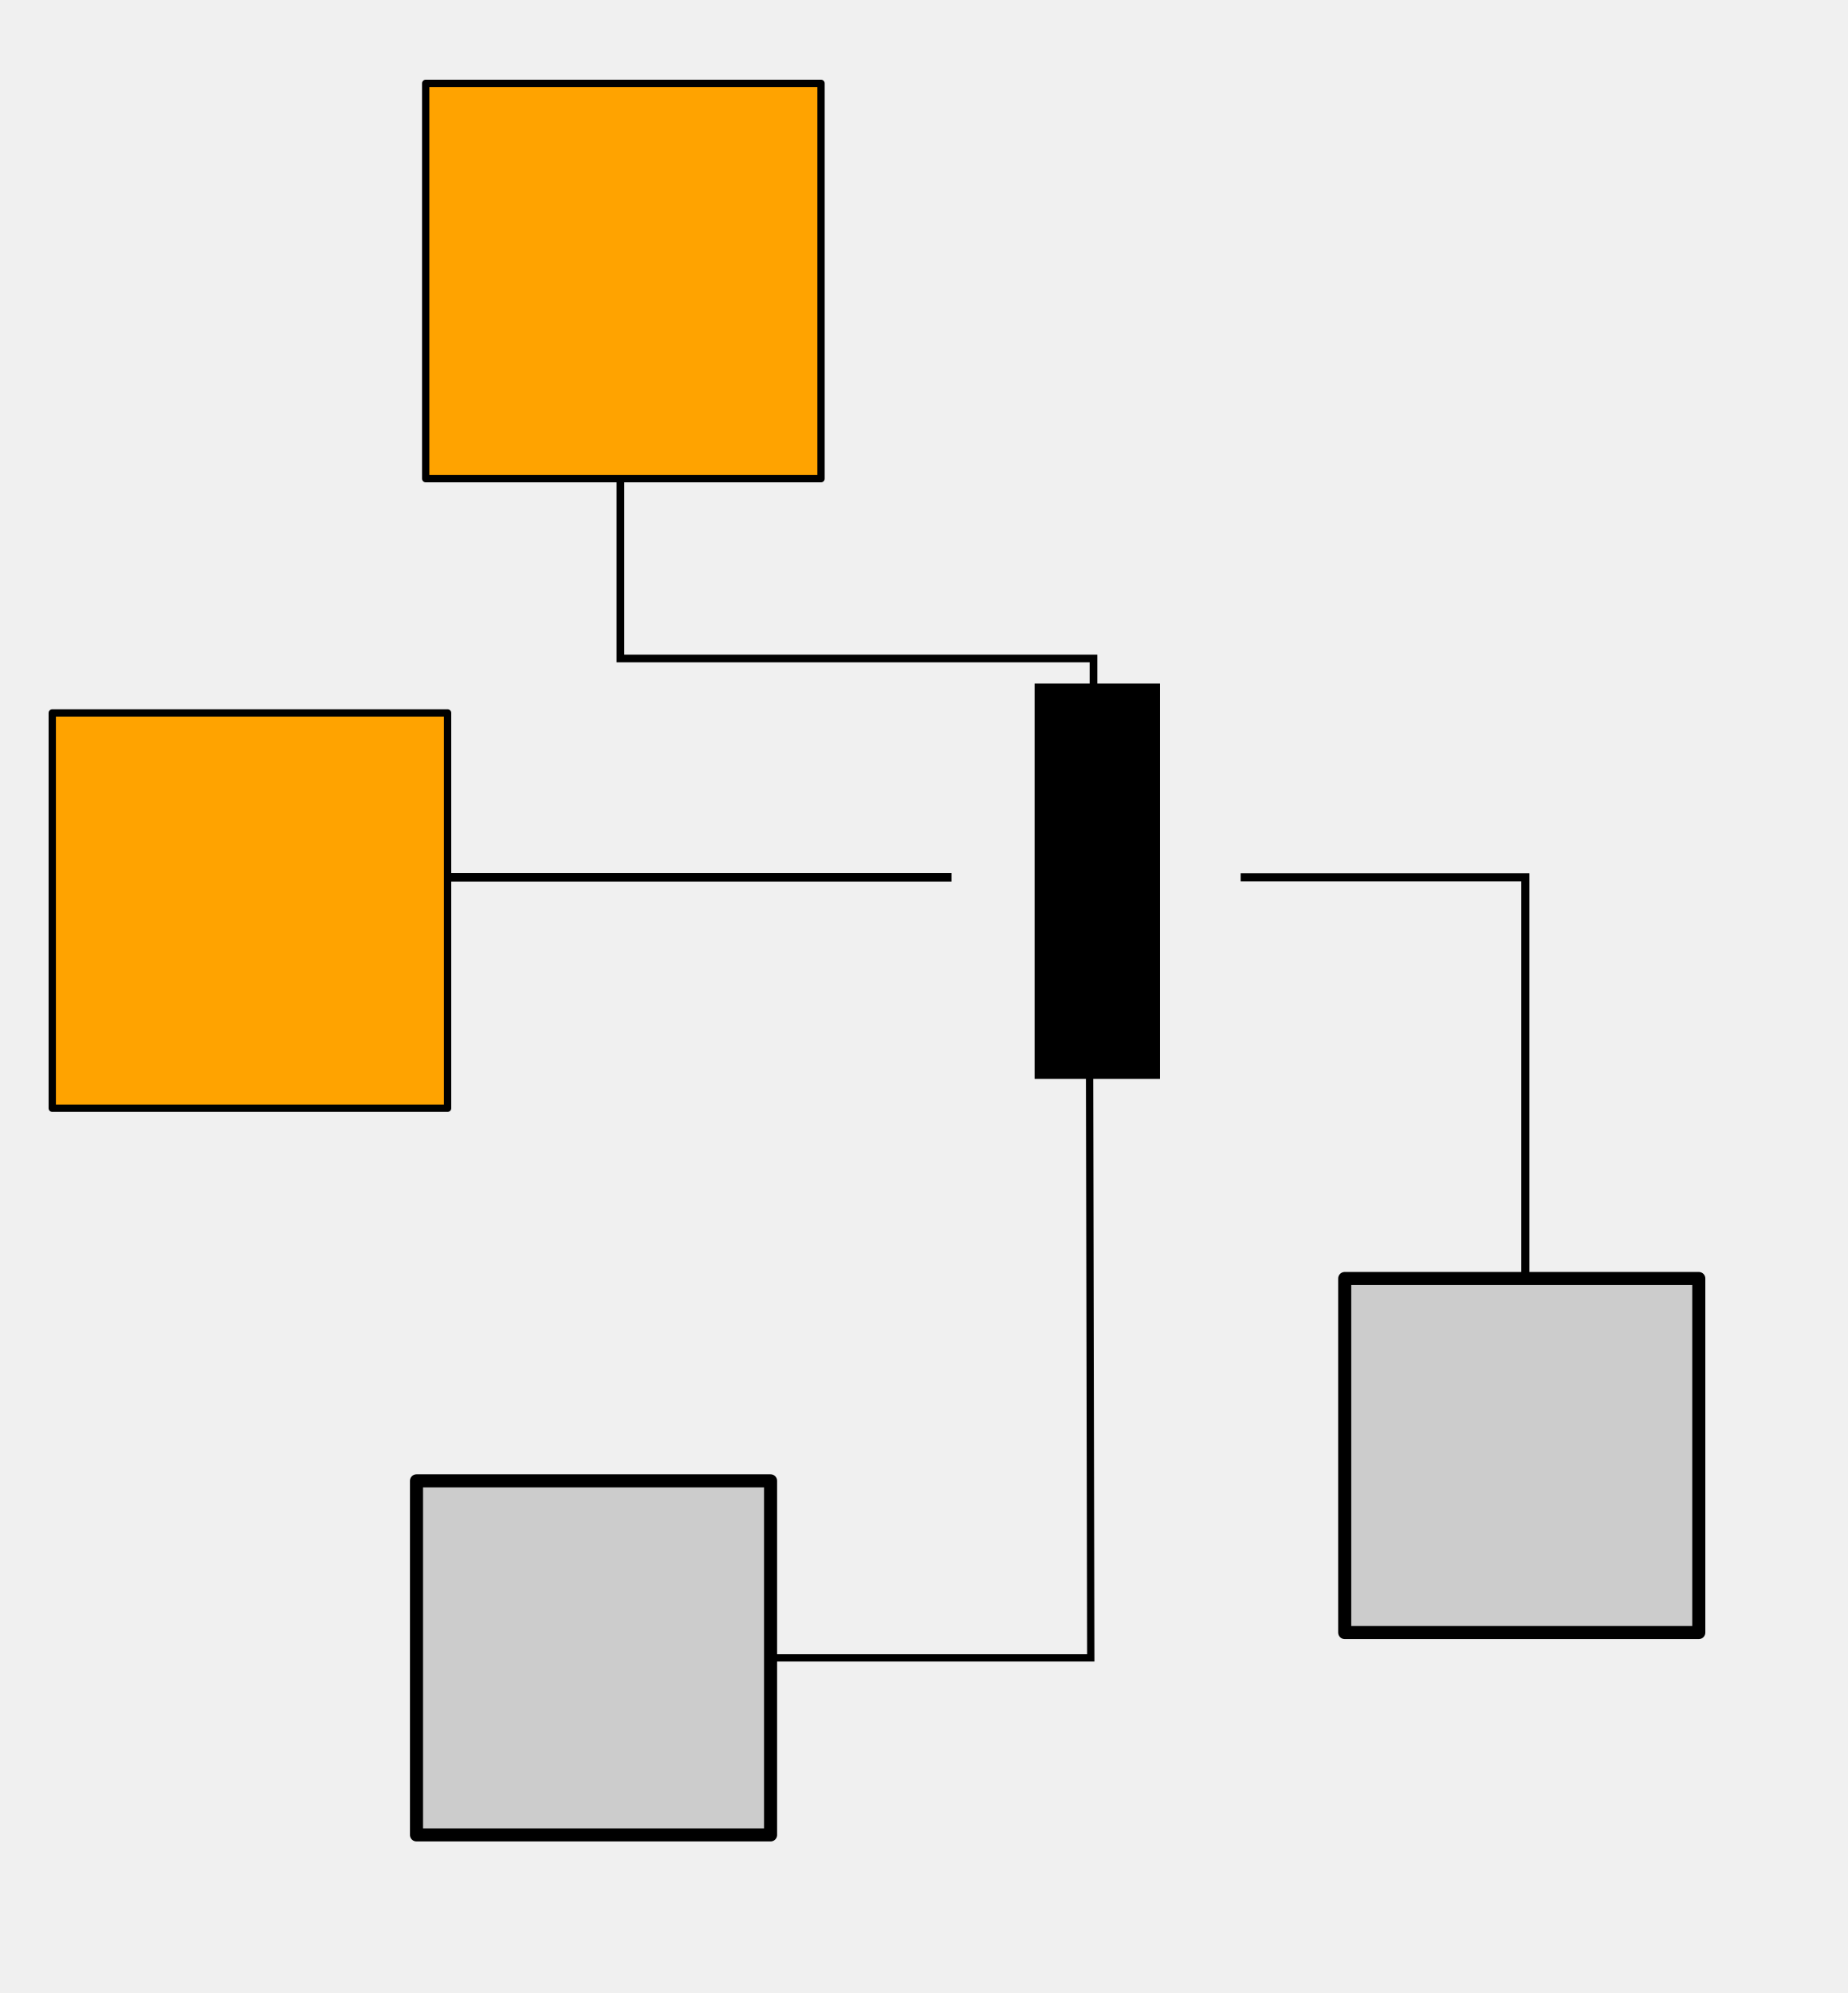
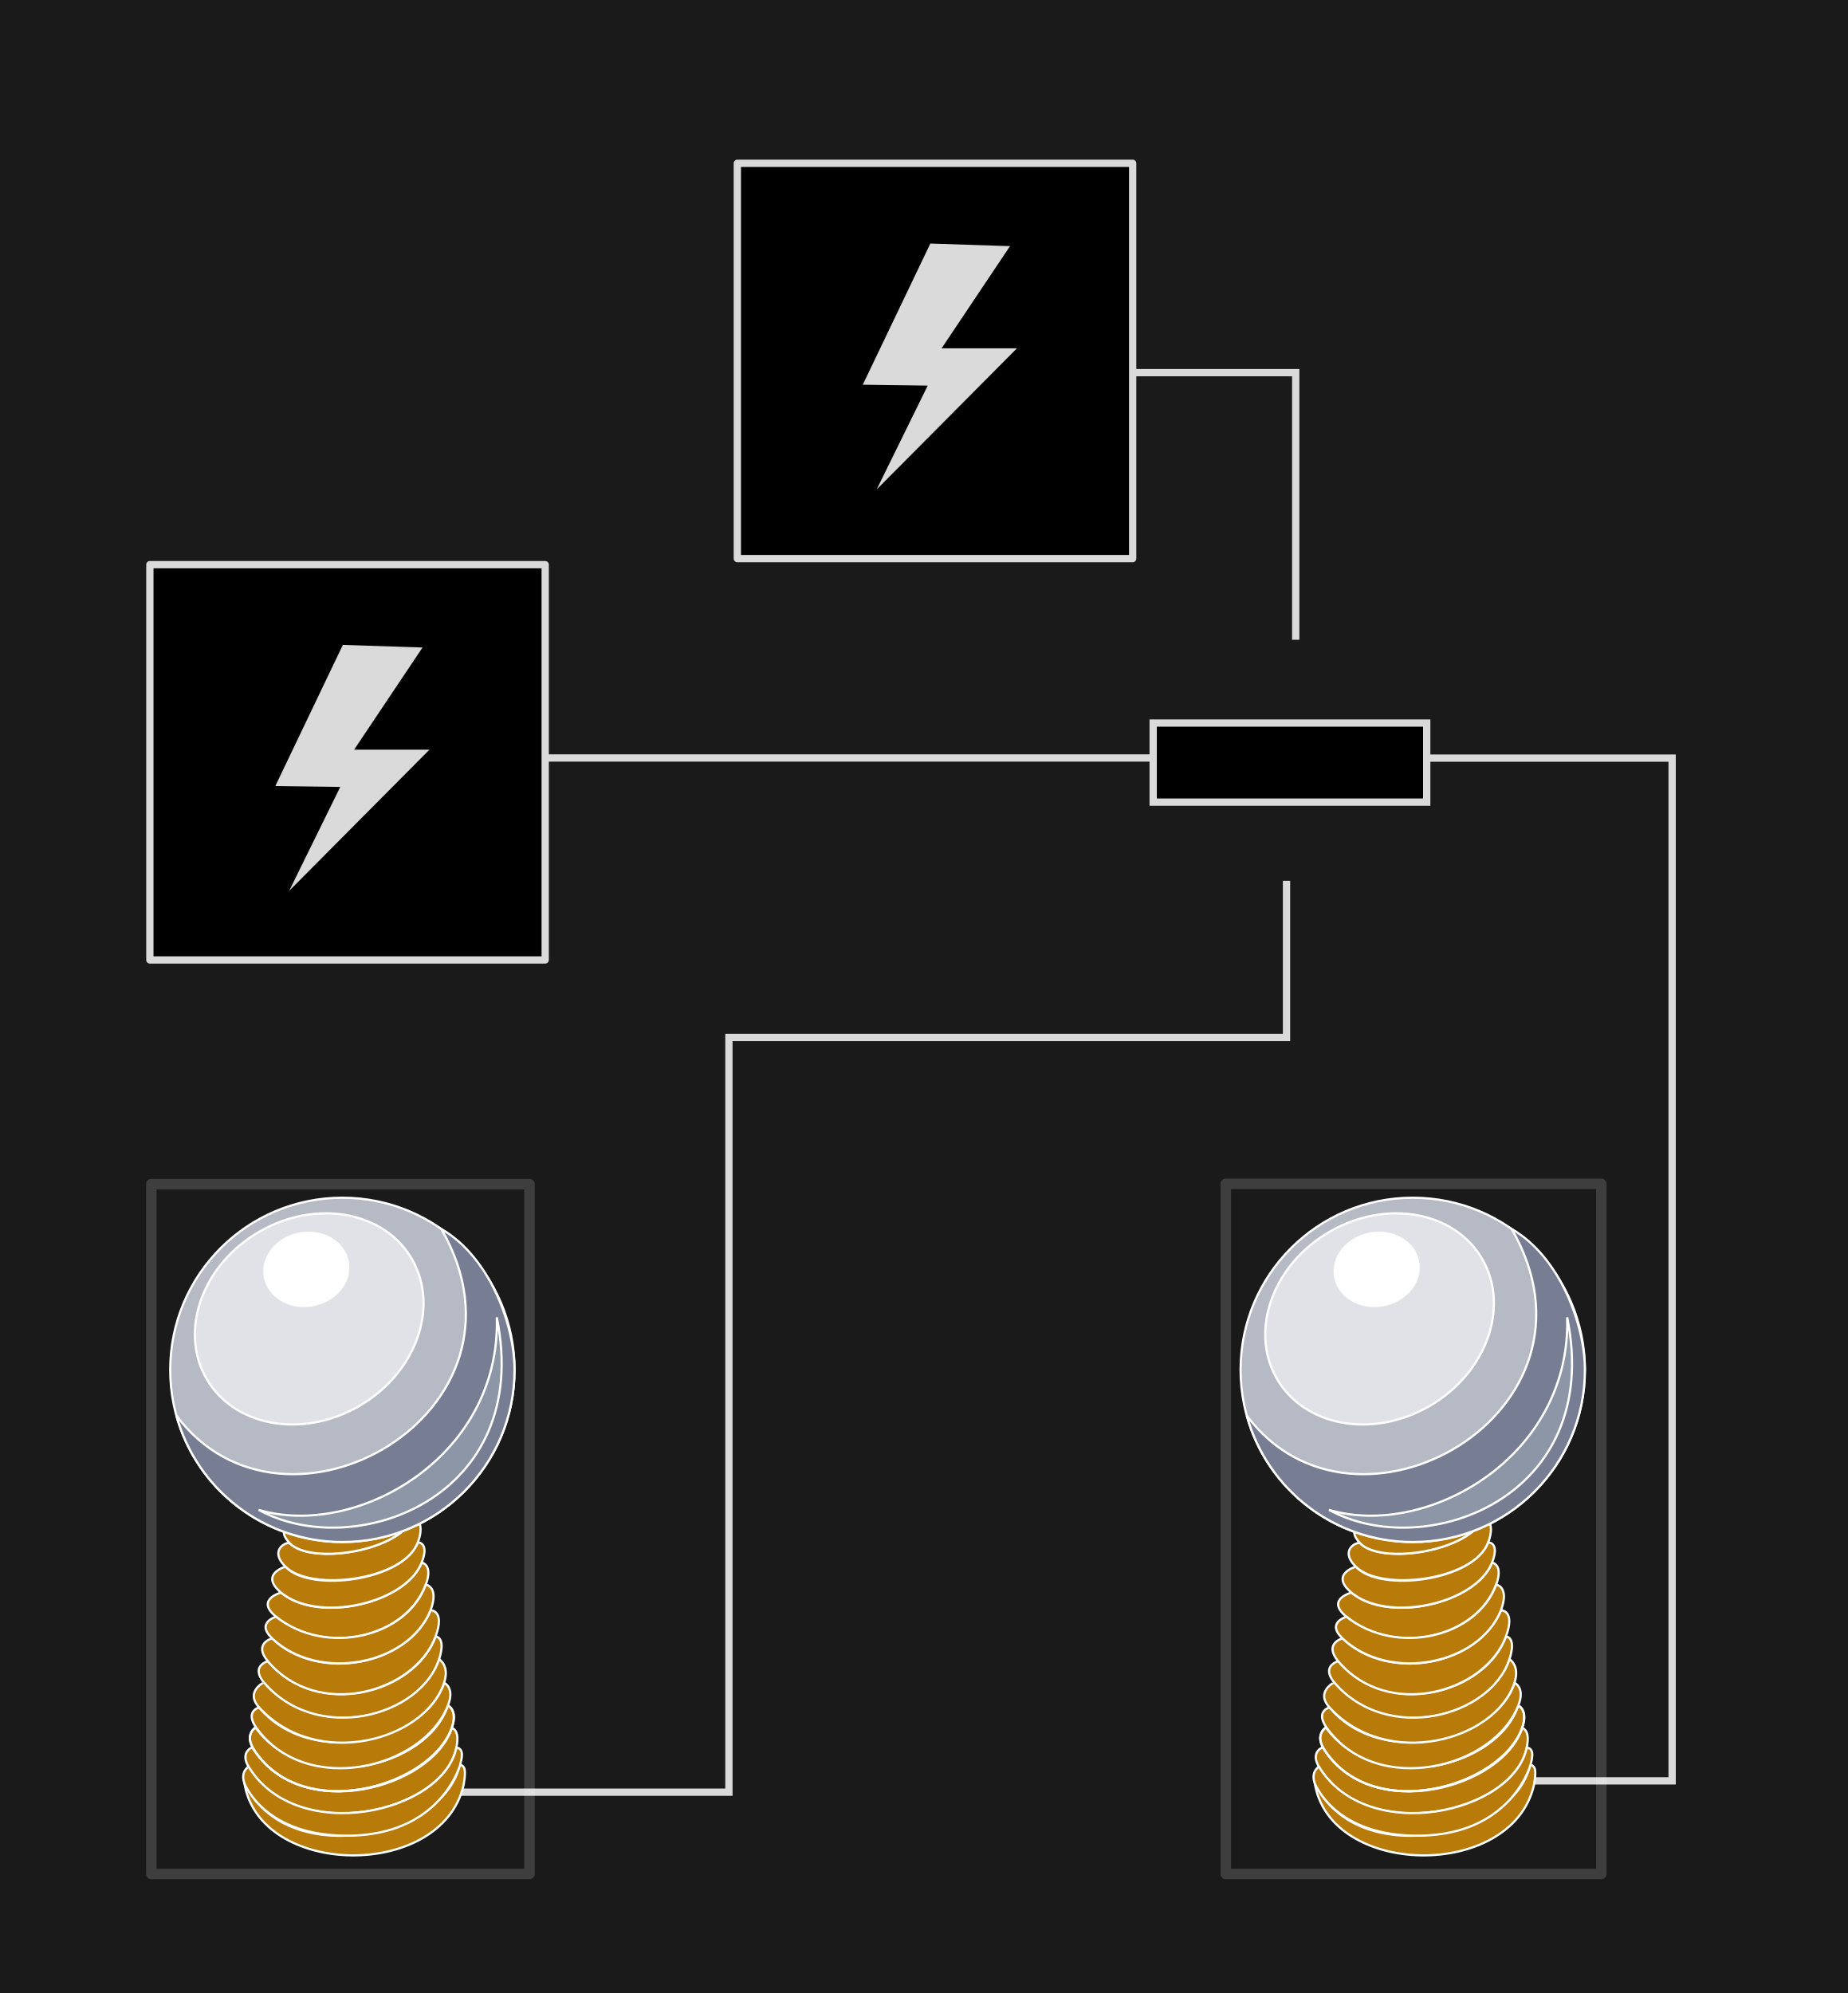
<svg xmlns="http://www.w3.org/2000/svg" width="253.385" height="273.296" viewBox="0 0 253.385 273.296" id="svg2" version="1.1">
-   <defs id="defs4" />
-   <g transform="translate(-24.07984,2.000008)" id="powerlines">
-     <path id="path4152" d="M 109.152,55.189 L 109.152,88.296 L 174.02,88.296 L 174.02,95.998" style="fill:none;fill-rule:evenodd;stroke:#000000;stroke-width:1.047px;stroke-linecap:butt;stroke-linejoin:miter;stroke-opacity:1" />
-     <path id="path4154" d="M 194.202,118.296 L 233.237,118.296 L 233.237,183.943" style="fill:none;fill-rule:evenodd;stroke:#000000;stroke-width:1.113px;stroke-linecap:butt;stroke-linejoin:miter;stroke-opacity:1" />
-     <path style="fill:none;fill-rule:evenodd;stroke:#000000;stroke-width:0.999px;stroke-linecap:butt;stroke-linejoin:miter;stroke-opacity:1" d="M 173.462,135.114 L 173.648,225.342 L 105.348,225.342" id="path4173" />
-     <path style="fill:none;fill-rule:evenodd;stroke:#000000;stroke-width:1.178px;stroke-linecap:butt;stroke-linejoin:miter;stroke-opacity:1" d="M 74.08,118.296 L 154.553,118.296" id="path3368" />
+   <defs id="defs4">
+     <pattern y="0" x="0" height="6" width="6" patternUnits="userSpaceOnUse" id="EMFhbasepattern" />
+   </defs>
+   <g id="background">
+     <rect style="color:#000000;clip-rule:nonzero;display:inline;overflow:visible;visibility:visible;opacity:1;isolation:auto;mix-blend-mode:normal;color-interpolation:sRGB;color-interpolation-filters:linearRGB;solid-color:#000000;solid-opacity:1;fill:#1a1a1a;fill-opacity:1;fill-rule:nonzero;stroke:none;stroke-width:1.459px;stroke-linecap:butt;stroke-linejoin:miter;stroke-miterlimit:4;stroke-dasharray:none;stroke-dashoffset:0;stroke-opacity:1;color-rendering:auto;image-rendering:auto;shape-rendering:auto;text-rendering:auto;enable-background:accumulate" id="rect4145" width="253.764" height="273.719" x="-0.009" y="-0.078" />
  </g>
-   <g transform="translate(83.22023,38.81004)" id="generators">
-     <rect y="-27.379" x="-24.849" height="54.208" width="54.208" id="rect4209" style="opacity:1;fill:#ffa300;fill-opacity:1;stroke:#000000;stroke-width:1;stroke-linejoin:round;stroke-miterlimit:4;stroke-dasharray:none;stroke-dashoffset:0;stroke-opacity:1" />
-     <rect style="opacity:1;fill:#ffa300;fill-opacity:1;stroke:#000000;stroke-width:1;stroke-linejoin:round;stroke-miterlimit:4;stroke-dasharray:none;stroke-dashoffset:0;stroke-opacity:1" id="rect4150" width="54.208" height="54.208" x="-76.055" y="58.954" />
+   <g id="powerlines" powerlines="" transform="translate(0,2)">
+     <path style="fill:none;fill-rule:evenodd;stroke:#dadada;stroke-width:1;stroke-linecap:butt;stroke-linejoin:miter;stroke-miterlimit:4;stroke-dasharray:none;stroke-opacity:1" d="M 191.101,101.958 L 229.285,101.958 L 229.285,242.205 L 206.312,242.205" id="path3380-1" />
+     <path style="fill:none;fill-rule:evenodd;stroke:#dadada;stroke-width:1;stroke-linecap:butt;stroke-linejoin:miter;stroke-miterlimit:4;stroke-dasharray:none;stroke-opacity:1" d="M 61.75,243.759 L 99.951,243.759 L 99.951,140.268 L 176.409,140.268 L 176.409,118.781" id="path4166" />
+     <path style="fill:none;fill-rule:evenodd;stroke:#dadada;stroke-width:1px;stroke-linecap:butt;stroke-linejoin:miter;stroke-opacity:1" d="M 70.1,101.94 L 161.069,101.94" id="path4193" />
+     <path style="fill:none;fill-rule:evenodd;stroke:#dadada;stroke-width:1px;stroke-linecap:butt;stroke-linejoin:miter;stroke-opacity:1" d="M 177.672,85.73 L 177.672,49.101 L 145.674,49.101" id="path4197" />
  </g>
-   <g transform="translate(83.22023,38.81004)" id="sockets">
-     <rect style="opacity:1;fill:#cccccc;fill-opacity:1;stroke:#000000;stroke-width:1.791;stroke-linejoin:round;stroke-miterlimit:4;stroke-dasharray:none;stroke-dashoffset:0;stroke-opacity:1" id="rect4216" width="48.552" height="48.552" x="101.168" y="136.507" />
-     <rect y="164.255" x="-26.111" height="48.552" width="48.552" id="rect4171" style="opacity:1;fill:#cccccc;fill-opacity:1;stroke:#000000;stroke-width:1.791;stroke-linejoin:round;stroke-miterlimit:4;stroke-dasharray:none;stroke-dashoffset:0;stroke-opacity:1" transform="translate(0,1.4128419e-6)" />
+   <g transform="translate(114.5869,48.403)" id="generators">
+     <rect y="-26.011" x="-13.482" height="54.208" width="54.208" id="rect4209" style="opacity:1;fill:#000000;fill-opacity:1;stroke:#dadada;stroke-width:1;stroke-linejoin:round;stroke-miterlimit:4;stroke-dasharray:none;stroke-dashoffset:0;stroke-opacity:1" />
+     <rect style="opacity:1;fill:#000000;fill-opacity:1;stroke:#dadada;stroke-width:1;stroke-linejoin:round;stroke-miterlimit:4;stroke-dasharray:none;stroke-dashoffset:0;stroke-opacity:1" id="rect4188" width="54.208" height="54.208" x="-94.037" y="29.026" />
  </g>
-   <g id="switches">
-     <path id="path4148" d="M 142.474,94.339 L 158.45,94.339 L 158.45,147.337 L 142.474,147.337 Z" style="fill:#000000;fill-opacity:1;fill-rule:evenodd;stroke:#000000;stroke-width:1.211px;stroke-linecap:butt;stroke-linejoin:miter;stroke-opacity:1" />
+   <g transform="translate(-85.73159,24.27616)" id="switches">
+     <path id="path4148-3" d="M 281.365,74.871 L 281.365,85.719 C 243.857,85.719 281.365,85.719 243.857,85.719 L 243.857,74.871 Z" style="fill:#000000;fill-opacity:1;fill-rule:evenodd;stroke:#dadada;stroke-width:1;stroke-linecap:butt;stroke-linejoin:miter;stroke-miterlimit:4;stroke-dasharray:none;stroke-opacity:1" />
+   </g>
+   <g id="decorations">
+     <path style="fill:#dadada;fill-opacity:1;fill-rule:evenodd;stroke:none;stroke-width:1;stroke-linecap:butt;stroke-linejoin:miter;stroke-miterlimit:4;stroke-dasharray:none;stroke-opacity:1" d="M 127.569,33.398 L 138.493,33.754 L 129.112,47.767 L 139.443,47.767 L 120.206,67.123 L 127.212,52.873 L 118.306,52.754 Z" id="path4159" />
+     <g id="g4222" transform="matrix(0.4539065,0,0,0.4539065,70.6501,101.7164)" style="stroke:#ffffff;stroke-width:0.661;stroke-miterlimit:4;stroke-dasharray:none;stroke-opacity:1">
+       <path style="fill:#b87b0a;fill-opacity:1;fill-rule:evenodd;stroke:#ffffff;stroke-width:0.661;stroke-linecap:butt;stroke-linejoin:miter;stroke-miterlimit:4;stroke-dasharray:none;stroke-opacity:1" d="M 241.495,314.36 C 254.132,341.538 302.032,330.68 306.498,309.238 C 306.498,309.238 307.175,308.73 307.874,309.936 C 308.593,311.164 307.704,315.355 307.704,315.355 C 300.931,344.078 245.813,343.147 241.495,314.36 Z" id="path4160" />
+       <path style="fill:#b87b0a;fill-opacity:1;fill-rule:evenodd;stroke:#ffffff;stroke-width:0.661;stroke-linecap:butt;stroke-linejoin:miter;stroke-miterlimit:4;stroke-dasharray:none;stroke-opacity:1" d="M 305.566,303.904 C 306.18,300.877 305.969,298.634 304.169,297.893 C 298.56,315.948 258.407,327.356 243.929,303.777 C 241.771,304.73 241.114,306.825 242.765,309.619 C 257.116,333.791 301.566,323.546 305.566,303.904 Z" id="path4162" />
+       <path style="fill:#b87b0a;fill-opacity:1;fill-rule:evenodd;stroke:#ffffff;stroke-width:0.661;stroke-miterlimit:4;stroke-dasharray:none;stroke-opacity:1" d="M 243.993,303.819 C 258.407,327.356 297.989,315.757 304.212,297.829 C 306.074,292.432 302.963,291.119 302.963,291.119 C 296.846,310 260.355,318.742 244.903,297.766 C 244.903,297.766 241.771,299.734 243.972,303.714 Z" id="path4164" />
+       <path style="fill:none;stroke:#ffffff;stroke-width:0.661;stroke-linecap:butt;stroke-linejoin:miter;stroke-miterlimit:4;stroke-dasharray:none;stroke-opacity:1" d="M 243.993,303.819 C 258.407,327.356 297.989,315.757 304.212,297.829 C 306.074,292.432 302.963,291.119 302.963,291.119 C 296.846,310 260.355,318.742 244.903,297.766 C 244.903,297.766 241.771,299.734 243.972,303.714" id="path4166-9" />
+       <path style="fill:#b87b0a;fill-opacity:1;fill-rule:evenodd;stroke:#ffffff;stroke-width:0.661;stroke-linecap:butt;stroke-linejoin:miter;stroke-miterlimit:4;stroke-dasharray:none;stroke-opacity:1" d="M 253.92,249.21 C 261.604,256.872 289.691,253.422 293.946,241.865 C 296.338,235.346 292.655,234.16 292.655,234.16 C 288.612,244.532 261.752,248.765 255.254,242.14 C 254.534,241.505 248.713,244.003 253.92,249.21 Z" id="path4168" />
+       <path style="fill:#b87b0a;fill-opacity:1;fill-rule:evenodd;stroke:#ffffff;stroke-width:0.661;stroke-linecap:butt;stroke-linejoin:miter;stroke-miterlimit:4;stroke-dasharray:none;stroke-opacity:1" d="M 245.983,291.733 C 261.709,310.529 296.401,301.745 301.862,284.283 C 301.862,284.283 305.143,285.658 303.069,291.035 C 295.66,310.211 260.376,318.911 245.199,297.977 C 241.495,292.855 245.983,291.733 245.983,291.733 Z" id="path4170" />
+       <path style="fill:#b87b0a;fill-opacity:1;fill-rule:evenodd;stroke:#ffffff;stroke-width:0.661;stroke-linecap:butt;stroke-linejoin:miter;stroke-miterlimit:4;stroke-dasharray:none;stroke-opacity:1" d="M 247.358,284.134 C 262.831,303.1 294.877,294.697 300.359,277.171 C 302.54,270.249 299.28,270.313 299.28,270.313 C 293.142,287.331 263.911,295.48 248.607,277.763 C 248.607,277.763 243.337,279.181 247.358,284.134 Z" id="path4172" />
+       <path style="fill:#b87b0a;fill-opacity:1;fill-rule:evenodd;stroke:#ffffff;stroke-width:0.661;stroke-linecap:butt;stroke-linejoin:miter;stroke-miterlimit:4;stroke-dasharray:none;stroke-opacity:1" d="M 251.105,264.344 C 266.091,276.514 290.475,270.482 296.338,254.628 C 298.603,248.469 295.089,247.982 295.089,247.982 C 290.242,260.301 263.784,266.461 252.608,257.041 C 252.608,257.041 244.67,259.116 251.105,264.344 Z" id="path4174" />
+       <path style="fill:#b87b0a;fill-opacity:1;fill-rule:evenodd;stroke:#ffffff;stroke-width:0.661;stroke-linecap:butt;stroke-linejoin:miter;stroke-miterlimit:4;stroke-dasharray:none;stroke-opacity:1" d="M 292.655,234.16 C 288.612,244.532 261.731,248.786 255.254,242.14 C 250.597,237.378 256.418,235.832 256.418,235.832 C 263.149,245.146 287.321,240.849 292.655,234.16 Z" id="path4176" />
+       <path style="fill:#b87b0a;fill-opacity:1;fill-rule:evenodd;stroke:#ffffff;stroke-width:0.661;stroke-linecap:butt;stroke-linejoin:miter;stroke-miterlimit:4;stroke-dasharray:none;stroke-opacity:1" d="M 242.765,309.598 C 257.413,333.622 301.524,323.631 305.566,303.883 C 308.149,304.052 307.069,307.756 306.709,309.048 C 306.032,311.418 299.555,329.896 273.774,330.468 C 247.676,331.039 241.644,314.847 241.495,314.572 C 240.712,312.243 241.368,310.698 242.765,309.598 Z" id="path4178" />
+       <path style="fill:#b87b0a;fill-opacity:1;fill-rule:evenodd;stroke:#ffffff;stroke-width:0.661;stroke-linecap:butt;stroke-linejoin:miter;stroke-miterlimit:4;stroke-dasharray:none;stroke-opacity:1" d="M 301.862,284.283 C 303.598,279.054 300.359,277.171 300.359,277.171 C 294.623,294.612 263.445,302.909 247.38,284.156 C 247.401,284.198 241.644,286.992 245.983,291.733 C 263.403,310.804 296.084,301.766 301.862,284.283 Z" id="path4180" />
+       <path style="fill:#b87b0a;fill-opacity:1;fill-rule:evenodd;stroke:#ffffff;stroke-width:0.661;stroke-linecap:butt;stroke-linejoin:miter;stroke-miterlimit:4;stroke-dasharray:none;stroke-opacity:1" d="M 248.607,277.763 C 263.699,295.67 292.972,287.267 299.28,270.313 C 302.243,262.312 297.777,262.375 297.777,262.375 C 291.088,278.927 263.911,284.346 249.898,270.863 C 249.898,270.863 244.099,272.429 248.607,277.763 Z" id="path4182" />
+       <path style="fill:#b87b0a;fill-opacity:1;fill-rule:evenodd;stroke:#ffffff;stroke-width:0.661;stroke-linecap:butt;stroke-linejoin:miter;stroke-miterlimit:4;stroke-dasharray:none;stroke-opacity:1" d="M 251.105,264.344 C 266.218,276.345 290.58,270.525 296.338,254.628 C 296.338,254.628 300.444,255.221 297.777,262.375 C 291.088,278.927 264.017,284.24 249.898,270.863 C 244.861,266.101 251.105,264.344 251.105,264.344 Z" id="path4184" />
+       <path style="fill:#b87b0a;fill-opacity:1;fill-rule:evenodd;stroke:#ffffff;stroke-width:0.661;stroke-linecap:butt;stroke-linejoin:miter;stroke-miterlimit:4;stroke-dasharray:none;stroke-opacity:1" d="M 252.608,257.041 C 263.868,266.376 290.221,260.301 295.089,247.982 C 297.523,241.823 293.946,241.865 293.946,241.865 C 289.713,253.422 261.265,257.211 253.92,249.21 C 253.92,249.21 245.94,251.496 252.608,257.041 Z" id="path4186" />
+       <path style="fill:#b6bac5;fill-opacity:1;fill-rule:nonzero;stroke:#ffffff;stroke-width:0.661;stroke-linecap:butt;stroke-linejoin:miter;stroke-miterlimit:4;stroke-dasharray:none;stroke-opacity:1" d="M 323.134,189.753 C 323.134,218.476 299.851,241.759 271.129,241.759 C 242.406,241.759 219.122,218.476 219.122,189.753 C 219.122,161.03 242.406,137.747 271.129,137.747 C 299.851,137.747 323.134,161.03 323.134,189.753 Z" id="path4188" />
+       <path style="fill:#e0e2e7;fill-opacity:1;fill-rule:nonzero;stroke:#ffffff;stroke-width:0.661;stroke-linecap:butt;stroke-linejoin:miter;stroke-miterlimit:4;stroke-dasharray:none;stroke-opacity:1" d="M 275.997,200.802 C 258.788,210.644 238.172,206.792 229.938,192.187 C 221.726,177.582 229.007,157.749 246.215,147.907 C 263.424,138.064 284.04,141.917 292.274,156.522 C 300.486,171.126 293.205,190.96 275.997,200.802 Z" id="path4190" />
+       <path style="fill:#ffffff;fill-opacity:1;fill-rule:nonzero;stroke:#ffffff;stroke-width:0.661;stroke-linecap:butt;stroke-linejoin:miter;stroke-miterlimit:4;stroke-dasharray:none;stroke-opacity:1" d="M 262.239,170.216 C 255.338,171.507 248.819,167.719 247.697,161.729 C 246.575,155.76 251.295,149.854 258.217,148.563 C 265.117,147.272 271.637,151.082 272.758,157.051 C 273.88,163.041 269.16,168.925 262.239,170.216 Z" id="path4192" />
+       <path style="fill:#777e94;fill-opacity:1;fill-rule:evenodd;stroke:#ffffff;stroke-width:0.661;stroke-linecap:butt;stroke-linejoin:miter;stroke-miterlimit:4;stroke-dasharray:none;stroke-opacity:1" d="M 301.037,147.208 C 332.871,202.58 253.603,247.453 220.985,203.553 C 227.187,226.117 247.718,241.759 271.129,241.759 C 299.851,241.759 323.134,218.476 323.134,189.753 C 323.134,176.249 315.663,155.654 301.037,147.208 Z" id="path4194" />
+       <path style="fill:#8d96a6;fill-opacity:1;fill-rule:evenodd;stroke:#ffffff;stroke-width:0.661;stroke-linecap:butt;stroke-linejoin:miter;stroke-miterlimit:4;stroke-dasharray:none;stroke-opacity:1" d="M 317.779,173.878 C 319.049,216.084 275.341,240.849 245.834,232.044 C 274.769,247.982 328.849,228.488 317.779,173.878 Z" id="path4196" />
+     </g>
+     <g transform="matrix(0.4539065,0,0,0.4539065,-76.12016,101.7164)" id="g4243" style="stroke:#ffffff;stroke-width:0.661;stroke-miterlimit:4;stroke-dasharray:none;stroke-opacity:1">
+       <path id="path4245" d="M 241.495,314.36 C 254.132,341.538 302.032,330.68 306.498,309.238 C 306.498,309.238 307.175,308.73 307.874,309.936 C 308.593,311.164 307.704,315.355 307.704,315.355 C 300.931,344.078 245.813,343.147 241.495,314.36 Z" style="fill:#b87b0a;fill-opacity:1;fill-rule:evenodd;stroke:#ffffff;stroke-width:0.661;stroke-linecap:butt;stroke-linejoin:miter;stroke-miterlimit:4;stroke-dasharray:none;stroke-opacity:1" />
+       <path id="path4247" d="M 305.566,303.904 C 306.18,300.877 305.969,298.634 304.169,297.893 C 298.56,315.948 258.407,327.356 243.929,303.777 C 241.771,304.73 241.114,306.825 242.765,309.619 C 257.116,333.791 301.566,323.546 305.566,303.904 Z" style="fill:#b87b0a;fill-opacity:1;fill-rule:evenodd;stroke:#ffffff;stroke-width:0.661;stroke-linecap:butt;stroke-linejoin:miter;stroke-miterlimit:4;stroke-dasharray:none;stroke-opacity:1" />
+       <path id="path4249" d="M 243.993,303.819 C 258.407,327.356 297.989,315.757 304.212,297.829 C 306.074,292.432 302.963,291.119 302.963,291.119 C 296.846,310 260.355,318.742 244.903,297.766 C 244.903,297.766 241.771,299.734 243.972,303.714 Z" style="fill:#b87b0a;fill-opacity:1;fill-rule:evenodd;stroke:#ffffff;stroke-width:0.661;stroke-miterlimit:4;stroke-dasharray:none;stroke-opacity:1" />
+       <path id="path4251" d="M 243.993,303.819 C 258.407,327.356 297.989,315.757 304.212,297.829 C 306.074,292.432 302.963,291.119 302.963,291.119 C 296.846,310 260.355,318.742 244.903,297.766 C 244.903,297.766 241.771,299.734 243.972,303.714" style="fill:none;stroke:#ffffff;stroke-width:0.661;stroke-linecap:butt;stroke-linejoin:miter;stroke-miterlimit:4;stroke-dasharray:none;stroke-opacity:1" />
+       <path id="path4253" d="M 253.92,249.21 C 261.604,256.872 289.691,253.422 293.946,241.865 C 296.338,235.346 292.655,234.16 292.655,234.16 C 288.612,244.532 261.752,248.765 255.254,242.14 C 254.534,241.505 248.713,244.003 253.92,249.21 Z" style="fill:#b87b0a;fill-opacity:1;fill-rule:evenodd;stroke:#ffffff;stroke-width:0.661;stroke-linecap:butt;stroke-linejoin:miter;stroke-miterlimit:4;stroke-dasharray:none;stroke-opacity:1" />
+       <path id="path4255" d="M 245.983,291.733 C 261.709,310.529 296.401,301.745 301.862,284.283 C 301.862,284.283 305.143,285.658 303.069,291.035 C 295.66,310.211 260.376,318.911 245.199,297.977 C 241.495,292.855 245.983,291.733 245.983,291.733 Z" style="fill:#b87b0a;fill-opacity:1;fill-rule:evenodd;stroke:#ffffff;stroke-width:0.661;stroke-linecap:butt;stroke-linejoin:miter;stroke-miterlimit:4;stroke-dasharray:none;stroke-opacity:1" />
+       <path id="path4257" d="M 247.358,284.134 C 262.831,303.1 294.877,294.697 300.359,277.171 C 302.54,270.249 299.28,270.313 299.28,270.313 C 293.142,287.331 263.911,295.48 248.607,277.763 C 248.607,277.763 243.337,279.181 247.358,284.134 Z" style="fill:#b87b0a;fill-opacity:1;fill-rule:evenodd;stroke:#ffffff;stroke-width:0.661;stroke-linecap:butt;stroke-linejoin:miter;stroke-miterlimit:4;stroke-dasharray:none;stroke-opacity:1" />
+       <path id="path4259" d="M 251.105,264.344 C 266.091,276.514 290.475,270.482 296.338,254.628 C 298.603,248.469 295.089,247.982 295.089,247.982 C 290.242,260.301 263.784,266.461 252.608,257.041 C 252.608,257.041 244.67,259.116 251.105,264.344 Z" style="fill:#b87b0a;fill-opacity:1;fill-rule:evenodd;stroke:#ffffff;stroke-width:0.661;stroke-linecap:butt;stroke-linejoin:miter;stroke-miterlimit:4;stroke-dasharray:none;stroke-opacity:1" />
+       <path id="path4261" d="M 292.655,234.16 C 288.612,244.532 261.731,248.786 255.254,242.14 C 250.597,237.378 256.418,235.832 256.418,235.832 C 263.149,245.146 287.321,240.849 292.655,234.16 Z" style="fill:#b87b0a;fill-opacity:1;fill-rule:evenodd;stroke:#ffffff;stroke-width:0.661;stroke-linecap:butt;stroke-linejoin:miter;stroke-miterlimit:4;stroke-dasharray:none;stroke-opacity:1" />
+       <path id="path4263" d="M 242.765,309.598 C 257.413,333.622 301.524,323.631 305.566,303.883 C 308.149,304.052 307.069,307.756 306.709,309.048 C 306.032,311.418 299.555,329.896 273.774,330.468 C 247.676,331.039 241.644,314.847 241.495,314.572 C 240.712,312.243 241.368,310.698 242.765,309.598 Z" style="fill:#b87b0a;fill-opacity:1;fill-rule:evenodd;stroke:#ffffff;stroke-width:0.661;stroke-linecap:butt;stroke-linejoin:miter;stroke-miterlimit:4;stroke-dasharray:none;stroke-opacity:1" />
+       <path id="path4265" d="M 301.862,284.283 C 303.598,279.054 300.359,277.171 300.359,277.171 C 294.623,294.612 263.445,302.909 247.38,284.156 C 247.401,284.198 241.644,286.992 245.983,291.733 C 263.403,310.804 296.084,301.766 301.862,284.283 Z" style="fill:#b87b0a;fill-opacity:1;fill-rule:evenodd;stroke:#ffffff;stroke-width:0.661;stroke-linecap:butt;stroke-linejoin:miter;stroke-miterlimit:4;stroke-dasharray:none;stroke-opacity:1" />
+       <path id="path4267" d="M 248.607,277.763 C 263.699,295.67 292.972,287.267 299.28,270.313 C 302.243,262.312 297.777,262.375 297.777,262.375 C 291.088,278.927 263.911,284.346 249.898,270.863 C 249.898,270.863 244.099,272.429 248.607,277.763 Z" style="fill:#b87b0a;fill-opacity:1;fill-rule:evenodd;stroke:#ffffff;stroke-width:0.661;stroke-linecap:butt;stroke-linejoin:miter;stroke-miterlimit:4;stroke-dasharray:none;stroke-opacity:1" />
+       <path id="path4269" d="M 251.105,264.344 C 266.218,276.345 290.58,270.525 296.338,254.628 C 296.338,254.628 300.444,255.221 297.777,262.375 C 291.088,278.927 264.017,284.24 249.898,270.863 C 244.861,266.101 251.105,264.344 251.105,264.344 Z" style="fill:#b87b0a;fill-opacity:1;fill-rule:evenodd;stroke:#ffffff;stroke-width:0.661;stroke-linecap:butt;stroke-linejoin:miter;stroke-miterlimit:4;stroke-dasharray:none;stroke-opacity:1" />
+       <path id="path4271" d="M 252.608,257.041 C 263.868,266.376 290.221,260.301 295.089,247.982 C 297.523,241.823 293.946,241.865 293.946,241.865 C 289.713,253.422 261.265,257.211 253.92,249.21 C 253.92,249.21 245.94,251.496 252.608,257.041 Z" style="fill:#b87b0a;fill-opacity:1;fill-rule:evenodd;stroke:#ffffff;stroke-width:0.661;stroke-linecap:butt;stroke-linejoin:miter;stroke-miterlimit:4;stroke-dasharray:none;stroke-opacity:1" />
+       <path id="path4273" d="M 323.134,189.753 C 323.134,218.476 299.851,241.759 271.129,241.759 C 242.406,241.759 219.122,218.476 219.122,189.753 C 219.122,161.03 242.406,137.747 271.129,137.747 C 299.851,137.747 323.134,161.03 323.134,189.753 Z" style="fill:#b6bac5;fill-opacity:1;fill-rule:nonzero;stroke:#ffffff;stroke-width:0.661;stroke-linecap:butt;stroke-linejoin:miter;stroke-miterlimit:4;stroke-dasharray:none;stroke-opacity:1" />
+       <path id="path4275" d="M 275.997,200.802 C 258.788,210.644 238.172,206.792 229.938,192.187 C 221.726,177.582 229.007,157.749 246.215,147.907 C 263.424,138.064 284.04,141.917 292.274,156.522 C 300.486,171.126 293.205,190.96 275.997,200.802 Z" style="fill:#e0e2e7;fill-opacity:1;fill-rule:nonzero;stroke:#ffffff;stroke-width:0.661;stroke-linecap:butt;stroke-linejoin:miter;stroke-miterlimit:4;stroke-dasharray:none;stroke-opacity:1" />
+       <path id="path4277" d="M 262.239,170.216 C 255.338,171.507 248.819,167.719 247.697,161.729 C 246.575,155.76 251.295,149.854 258.217,148.563 C 265.117,147.272 271.637,151.082 272.758,157.051 C 273.88,163.041 269.16,168.925 262.239,170.216 Z" style="fill:#ffffff;fill-opacity:1;fill-rule:nonzero;stroke:#ffffff;stroke-width:0.661;stroke-linecap:butt;stroke-linejoin:miter;stroke-miterlimit:4;stroke-dasharray:none;stroke-opacity:1" />
+       <path id="path4279" d="M 301.037,147.208 C 332.871,202.58 253.603,247.453 220.985,203.553 C 227.187,226.117 247.718,241.759 271.129,241.759 C 299.851,241.759 323.134,218.476 323.134,189.753 C 323.134,176.249 315.663,155.654 301.037,147.208 Z" style="fill:#777e94;fill-opacity:1;fill-rule:evenodd;stroke:#ffffff;stroke-width:0.661;stroke-linecap:butt;stroke-linejoin:miter;stroke-miterlimit:4;stroke-dasharray:none;stroke-opacity:1" />
+       <path id="path4281" d="M 317.779,173.878 C 319.049,216.084 275.341,240.849 245.834,232.044 C 274.769,247.982 328.849,228.488 317.779,173.878 Z" style="fill:#8d96a6;fill-opacity:1;fill-rule:evenodd;stroke:#ffffff;stroke-width:0.661;stroke-linecap:butt;stroke-linejoin:miter;stroke-miterlimit:4;stroke-dasharray:none;stroke-opacity:1" />
+     </g>
+     <path id="path4191" d="M 47.013,88.435 L 57.938,88.791 L 48.557,102.803 L 58.888,102.803 L 39.651,122.159 L 46.657,107.91 L 37.751,107.791 Z" style="fill:#dadada;fill-opacity:1;fill-rule:evenodd;stroke:none;stroke-width:1;stroke-linecap:butt;stroke-linejoin:miter;stroke-miterlimit:4;stroke-dasharray:none;stroke-opacity:1" />
+   </g>
+   <g transform="translate(-15.38192,2.380042)" id="sockets" style="opacity:1">
+     <rect style="opacity:1;fill:#000000;fill-opacity:0;stroke:#ffffff;stroke-width:1.438;stroke-linejoin:round;stroke-miterlimit:4;stroke-dasharray:none;stroke-dashoffset:0;stroke-opacity:0.16" id="rect4149" width="51.5" height="94.637" x="183.458" y="159.959" />
+     <rect y="160.002" x="36.132" height="94.592" width="51.854" id="rect4171" style="opacity:1;fill:#000000;fill-opacity:0;stroke:#ffffff;stroke-width:1.442;stroke-linejoin:round;stroke-miterlimit:4;stroke-dasharray:none;stroke-dashoffset:0;stroke-opacity:0.16" />
  </g>
</svg>
